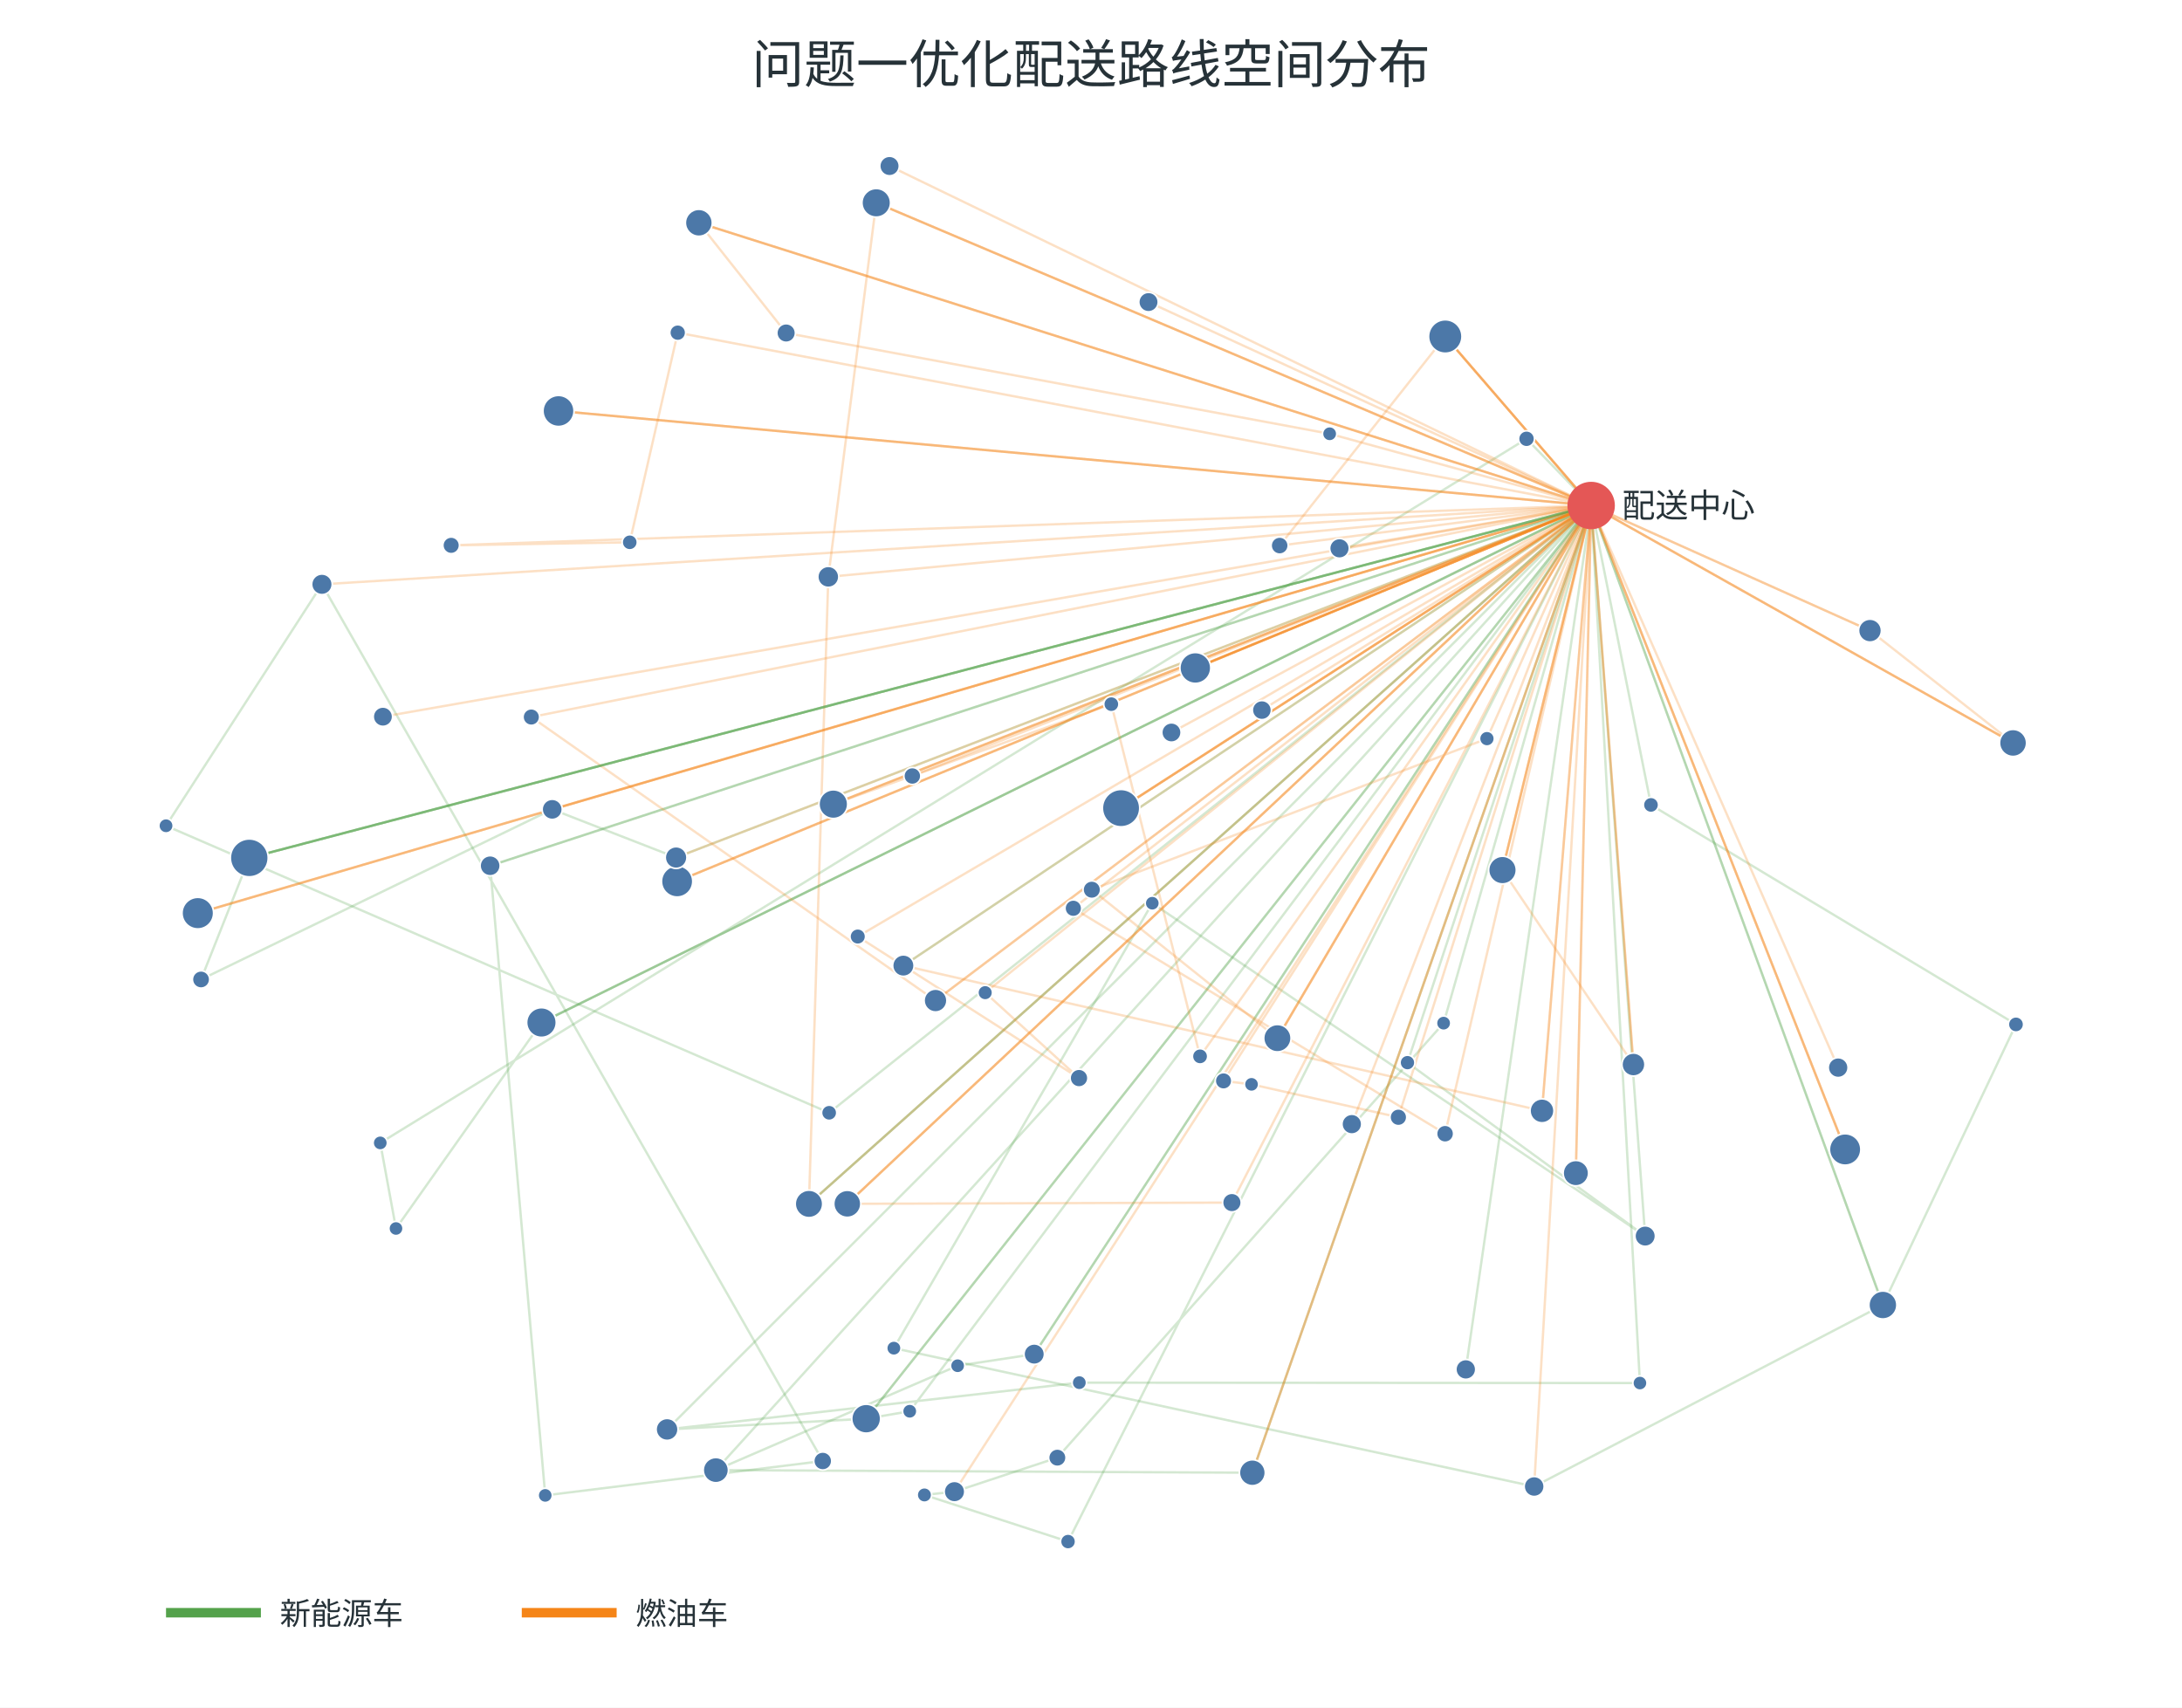
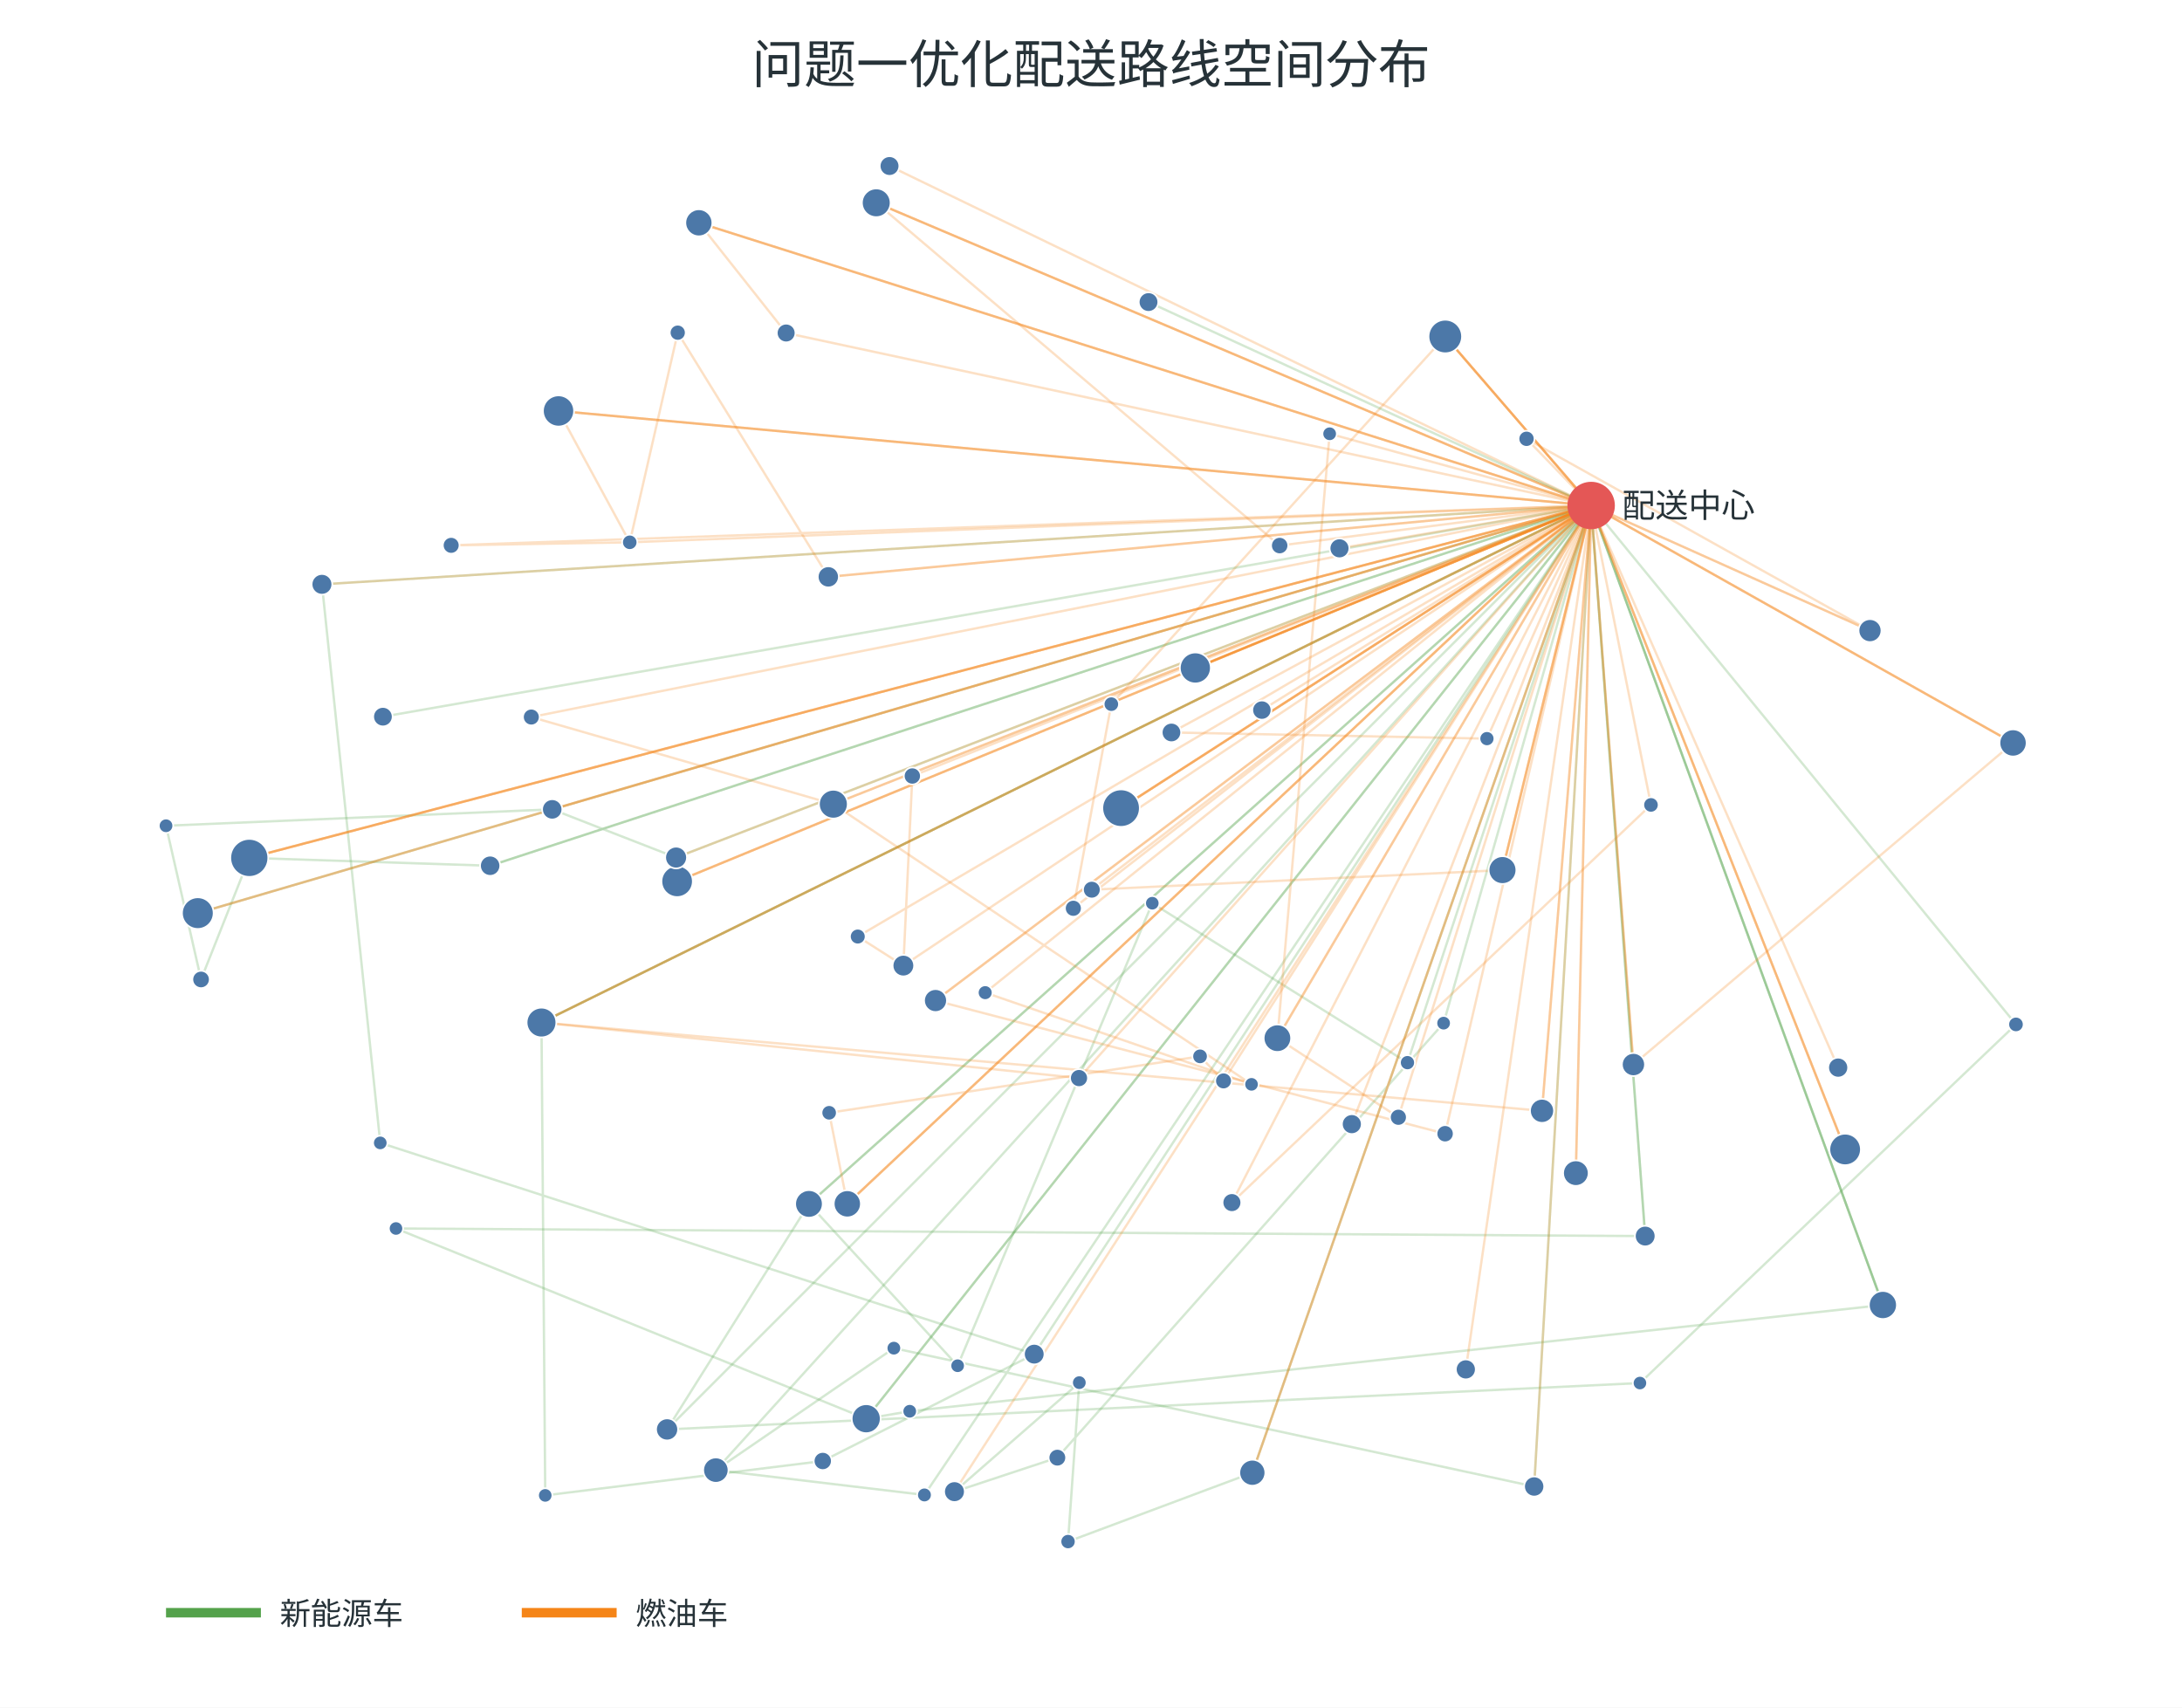
<svg xmlns="http://www.w3.org/2000/svg" width="920" height="720" viewBox="0 0 920 720">
  <rect width="100%" height="100%" fill="white" />
  <g font-family="Microsoft YaHei, SimHei, Arial, sans-serif" fill="#263238">
    <text x="460.0" y="35" text-anchor="middle" font-size="22" font-weight="500">问题一优化配送路线空间分布</text>
-     <polyline points="670.88,213.15 643.63,185.02 160.33,481.90 166.96,517.99 228.30,431.14 670.88,213.15" fill="none" stroke="#54A24B" stroke-width="1" opacity="0.25" />
+     <polyline points="670.88,213.15 793.88,550.25 383.57,595.05 365.21,598.19 166.96,517.99 693.66,521.19 670.88,213.15" fill="none" stroke="#54A24B" stroke-width="1" opacity="0.25" />
    <polyline points="670.88,213.15 301.82,619.87 670.88,213.15" fill="none" stroke="#54A24B" stroke-width="1" opacity="0.25" />
-     <polyline points="670.88,213.15 528.03,620.97 301.82,619.87 403.77,575.86 436.06,570.97 670.88,213.15" fill="none" stroke="#54A24B" stroke-width="1" opacity="0.25" />
-     <polyline points="670.88,213.15 349.60,469.20 70.00,348.18 135.74,246.38 346.90,616.03 229.89,630.53 206.66,365.04 670.88,213.15" fill="none" stroke="#54A24B" stroke-width="1" opacity="0.25" />
-     <polyline points="670.88,213.15 696.10,339.39 850.00,431.94 793.88,550.25 646.85,626.78 376.88,568.45 485.84,380.84 693.66,521.19 593.43,448.06 670.88,213.15" fill="none" stroke="#54A24B" stroke-width="1" opacity="0.25" />
-     <polyline points="670.88,213.15 608.67,431.41 445.81,614.62 402.43,628.96 389.77,630.34 450.32,650.00 670.88,213.15" fill="none" stroke="#54A24B" stroke-width="1" opacity="0.25" />
-     <polyline points="670.88,213.15 285.06,361.58 232.83,341.26 84.77,412.99 105.11,361.73 670.88,213.15" fill="none" stroke="#54A24B" stroke-width="1" opacity="0.25" />
-     <polyline points="670.88,213.15 691.45,583.16 455.07,582.99 281.26,602.71 365.21,598.19 383.57,595.05 670.88,213.15" fill="none" stroke="#54A24B" stroke-width="1" opacity="0.25" />
+     <polyline points="670.88,213.15 389.77,630.34 301.82,619.87 376.88,568.45 646.85,626.78 670.88,213.15" fill="none" stroke="#54A24B" stroke-width="1" opacity="0.25" />
+     <polyline points="670.88,213.15 135.74,246.38 160.33,481.90 436.06,570.97 346.90,616.03 229.89,630.53 228.30,431.14 670.88,213.15" fill="none" stroke="#54A24B" stroke-width="1" opacity="0.25" />
+     <polyline points="670.88,213.15 608.67,431.41 445.81,614.62 402.43,628.96 455.07,582.99 450.32,650.00 528.03,620.97 670.88,213.15" fill="none" stroke="#54A24B" stroke-width="1" opacity="0.25" />
+     <polyline points="670.88,213.15 285.06,361.58 232.83,341.26 70.00,348.18 84.77,412.99 105.11,361.73 206.66,365.04 670.88,213.15" fill="none" stroke="#54A24B" stroke-width="1" opacity="0.25" />
+     <polyline points="670.88,213.15 850.00,431.94 691.45,583.16 281.26,602.71 341.08,507.62 403.77,575.86 485.84,380.84 593.43,448.06 670.88,213.15" fill="none" stroke="#54A24B" stroke-width="1" opacity="0.25" />
    <polyline points="670.88,213.15 281.26,602.71 670.88,213.15" fill="none" stroke="#54A24B" stroke-width="1" opacity="0.25" />
    <polyline points="670.88,213.15 365.21,598.19 670.88,213.15" fill="none" stroke="#54A24B" stroke-width="1" opacity="0.25" />
    <polyline points="670.88,213.15 365.21,598.19 670.88,213.15" fill="none" stroke="#54A24B" stroke-width="1" opacity="0.25" />
    <polyline points="670.88,213.15 341.08,507.62 670.88,213.15" fill="none" stroke="#54A24B" stroke-width="1" opacity="0.25" />
    <polyline points="670.88,213.15 341.08,507.62 670.88,213.15" fill="none" stroke="#54A24B" stroke-width="1" opacity="0.25" />
-     <polyline points="670.88,213.15 341.08,507.62 349.24,243.23 369.45,85.51 670.88,213.15" fill="none" stroke="#F58518" stroke-width="1" opacity="0.25" />
-     <polyline points="670.88,213.15 83.40,385.02 670.88,213.15" fill="none" stroke="#F58518" stroke-width="1" opacity="0.25" />
+     <polyline points="670.88,213.15 83.40,385.02 670.88,213.15" fill="none" stroke="#54A24B" stroke-width="1" opacity="0.25" />
    <polyline points="670.88,213.15 83.40,385.02 670.88,213.15" fill="none" stroke="#F58518" stroke-width="1" opacity="0.25" />
    <polyline points="670.88,213.15 83.40,385.02 670.88,213.15" fill="none" stroke="#F58518" stroke-width="1" opacity="0.25" />
    <polyline points="670.88,213.15 793.88,550.25 670.88,213.15" fill="none" stroke="#54A24B" stroke-width="1" opacity="0.25" />
    <polyline points="670.88,213.15 793.88,550.25 670.88,213.15" fill="none" stroke="#54A24B" stroke-width="1" opacity="0.25" />
    <polyline points="670.88,213.15 436.06,570.97 670.88,213.15" fill="none" stroke="#54A24B" stroke-width="1" opacity="0.25" />
    <polyline points="670.88,213.15 206.66,365.04 670.88,213.15" fill="none" stroke="#54A24B" stroke-width="1" opacity="0.25" />
    <polyline points="670.88,213.15 232.83,341.26 670.88,213.15" fill="none" stroke="#F58518" stroke-width="1" opacity="0.25" />
-     <polyline points="670.88,213.15 415.39,418.55 454.94,454.57 361.66,394.89 670.88,213.15" fill="none" stroke="#F58518" stroke-width="1" opacity="0.25" />
-     <polyline points="670.88,213.15 357.25,507.59 519.41,507.07 670.88,213.15" fill="none" stroke="#F58518" stroke-width="1" opacity="0.25" />
+     <polyline points="670.88,213.15 228.30,431.14 454.94,454.57 670.88,213.15" fill="none" stroke="#F58518" stroke-width="1" opacity="0.25" />
+     <polyline points="670.88,213.15 519.41,507.07 696.10,339.39 670.88,213.15" fill="none" stroke="#F58518" stroke-width="1" opacity="0.25" />
+     <polyline points="670.88,213.15 650.16,468.38 228.30,431.14 670.88,213.15" fill="none" stroke="#F58518" stroke-width="1" opacity="0.25" />
    <polyline points="670.88,213.15 228.30,431.14 670.88,213.15" fill="none" stroke="#54A24B" stroke-width="1" opacity="0.25" />
-     <polyline points="670.88,213.15 228.30,431.14 670.88,213.15" fill="none" stroke="#54A24B" stroke-width="1" opacity="0.25" />
-     <polyline points="670.88,213.15 224.02,302.34 394.44,421.88 670.88,213.15" fill="none" stroke="#F58518" stroke-width="1" opacity="0.25" />
+     <polyline points="670.88,213.15 228.30,431.14 670.88,213.15" fill="none" stroke="#F58518" stroke-width="1" opacity="0.25" />
+     <polyline points="670.88,213.15 224.02,302.34 351.36,339.07 527.68,457.21 415.39,418.55 670.88,213.15" fill="none" stroke="#F58518" stroke-width="1" opacity="0.25" />
    <polyline points="670.88,213.15 646.85,626.78 670.88,213.15" fill="none" stroke="#F58518" stroke-width="1" opacity="0.25" />
-     <polyline points="670.88,213.15 105.11,361.73 670.88,213.15" fill="none" stroke="#54A24B" stroke-width="1" opacity="0.25" />
-     <polyline points="670.88,213.15 105.11,361.73 670.88,213.15" fill="none" stroke="#54A24B" stroke-width="1" opacity="0.25" />
-     <polyline points="670.88,213.15 105.11,361.73 670.88,213.15" fill="none" stroke="#54A24B" stroke-width="1" opacity="0.25" />
-     <polyline points="670.88,213.15 105.11,361.73 670.88,213.15" fill="none" stroke="#54A24B" stroke-width="1" opacity="0.25" />
+     <polyline points="670.88,213.15 105.11,361.73 670.88,213.15" fill="none" stroke="#F58518" stroke-width="1" opacity="0.25" />
+     <polyline points="670.88,213.15 105.11,361.73 670.88,213.15" fill="none" stroke="#F58518" stroke-width="1" opacity="0.25" />
+     <polyline points="670.88,213.15 105.11,361.73 670.88,213.15" fill="none" stroke="#F58518" stroke-width="1" opacity="0.25" />
+     <polyline points="670.88,213.15 105.11,361.73 670.88,213.15" fill="none" stroke="#F58518" stroke-width="1" opacity="0.25" />
    <polyline points="670.88,213.15 285.06,361.58 670.88,213.15" fill="none" stroke="#F58518" stroke-width="1" opacity="0.25" />
    <polyline points="670.88,213.15 402.43,628.96 670.88,213.15" fill="none" stroke="#F58518" stroke-width="1" opacity="0.25" />
-     <polyline points="670.88,213.15 515.88,455.76 527.68,457.21 589.60,471.09 670.88,213.15" fill="none" stroke="#F58518" stroke-width="1" opacity="0.25" />
+     <polyline points="670.88,213.15 515.88,455.76 505.98,445.41 349.60,469.20 357.25,507.59 670.88,213.15" fill="none" stroke="#F58518" stroke-width="1" opacity="0.25" />
    <polyline points="670.88,213.15 357.25,507.59 670.88,213.15" fill="none" stroke="#F58518" stroke-width="1" opacity="0.25" />
    <polyline points="670.88,213.15 357.25,507.59 670.88,213.15" fill="none" stroke="#F58518" stroke-width="1" opacity="0.25" />
-     <polyline points="670.88,213.15 505.98,445.41 468.57,296.91 351.36,339.07 670.88,213.15" fill="none" stroke="#F58518" stroke-width="1" opacity="0.25" />
    <polyline points="670.88,213.15 351.36,339.07 670.88,213.15" fill="none" stroke="#F58518" stroke-width="1" opacity="0.25" />
    <polyline points="670.88,213.15 351.36,339.07 670.88,213.15" fill="none" stroke="#F58518" stroke-width="1" opacity="0.25" />
    <polyline points="670.88,213.15 693.66,521.19 670.88,213.15" fill="none" stroke="#54A24B" stroke-width="1" opacity="0.25" />
-     <polyline points="670.88,213.15 609.30,478.03 452.55,382.98 670.88,213.15" fill="none" stroke="#F58518" stroke-width="1" opacity="0.25" />
+     <polyline points="670.88,213.15 394.44,421.88 609.30,478.03 670.88,213.15" fill="none" stroke="#F58518" stroke-width="1" opacity="0.25" />
    <polyline points="670.88,213.15 775.03,450.16 670.88,213.15" fill="none" stroke="#F58518" stroke-width="1" opacity="0.25" />
-     <polyline points="670.88,213.15 560.62,182.90 331.46,140.41 294.66,93.94 670.88,213.15" fill="none" stroke="#F58518" stroke-width="1" opacity="0.25" />
+     <polyline points="670.88,213.15 294.66,93.94 331.46,140.41 670.88,213.15" fill="none" stroke="#F58518" stroke-width="1" opacity="0.25" />
+     <polyline points="670.88,213.15 609.37,141.88 468.57,296.91 452.55,382.98 670.88,213.15" fill="none" stroke="#F58518" stroke-width="1" opacity="0.25" />
    <polyline points="670.88,213.15 528.03,620.97 670.88,213.15" fill="none" stroke="#F58518" stroke-width="1" opacity="0.25" />
    <polyline points="670.88,213.15 528.03,620.97 670.88,213.15" fill="none" stroke="#F58518" stroke-width="1" opacity="0.25" />
+     <polyline points="670.88,213.15 560.62,182.90 538.59,437.75 589.60,471.09 670.88,213.15" fill="none" stroke="#F58518" stroke-width="1" opacity="0.25" />
    <polyline points="670.88,213.15 375.05,70.00 670.88,213.15" fill="none" stroke="#F58518" stroke-width="1" opacity="0.25" />
    <polyline points="670.88,213.15 135.74,246.38 670.88,213.15" fill="none" stroke="#F58518" stroke-width="1" opacity="0.25" />
-     <polyline points="670.88,213.15 161.45,302.19 670.88,213.15" fill="none" stroke="#F58518" stroke-width="1" opacity="0.25" />
-     <polyline points="670.88,213.15 626.94,311.44 460.34,375.14 538.59,437.75 670.88,213.15" fill="none" stroke="#F58518" stroke-width="1" opacity="0.25" />
+     <polyline points="670.88,213.15 161.45,302.19 670.88,213.15" fill="none" stroke="#54A24B" stroke-width="1" opacity="0.25" />
    <polyline points="670.88,213.15 538.59,437.75 670.88,213.15" fill="none" stroke="#F58518" stroke-width="1" opacity="0.25" />
    <polyline points="670.88,213.15 538.59,437.75 670.88,213.15" fill="none" stroke="#F58518" stroke-width="1" opacity="0.25" />
-     <polyline points="670.88,213.15 618.03,577.40 670.88,213.15" fill="none" stroke="#54A24B" stroke-width="1" opacity="0.25" />
+     <polyline points="670.88,213.15 618.03,577.40 670.88,213.15" fill="none" stroke="#F58518" stroke-width="1" opacity="0.25" />
+     <polyline points="670.88,213.15 539.55,230.04 369.45,85.51 670.88,213.15" fill="none" stroke="#F58518" stroke-width="1" opacity="0.25" />
    <polyline points="670.88,213.15 369.45,85.51 670.88,213.15" fill="none" stroke="#F58518" stroke-width="1" opacity="0.25" />
    <polyline points="670.88,213.15 369.45,85.51 670.88,213.15" fill="none" stroke="#F58518" stroke-width="1" opacity="0.25" />
-     <polyline points="670.88,213.15 190.23,229.94 265.52,228.66 285.75,140.27 670.88,213.15" fill="none" stroke="#F58518" stroke-width="1" opacity="0.25" />
-     <polyline points="670.88,213.15 650.16,468.38 380.89,407.15 670.88,213.15" fill="none" stroke="#F58518" stroke-width="1" opacity="0.25" />
-     <polyline points="670.88,213.15 380.89,407.15 670.88,213.15" fill="none" stroke="#54A24B" stroke-width="1" opacity="0.25" />
+     <polyline points="670.88,213.15 235.49,173.28 265.52,228.66 670.88,213.15" fill="none" stroke="#F58518" stroke-width="1" opacity="0.25" />
+     <polyline points="670.88,213.15 190.23,229.94 265.52,228.66 285.75,140.27 349.24,243.23 670.88,213.15" fill="none" stroke="#F58518" stroke-width="1" opacity="0.25" />
+     <polyline points="670.88,213.15 384.67,327.20 380.89,407.15 361.66,394.89 670.88,213.15" fill="none" stroke="#F58518" stroke-width="1" opacity="0.25" />
+     <polyline points="670.88,213.15 380.89,407.15 670.88,213.15" fill="none" stroke="#F58518" stroke-width="1" opacity="0.25" />
    <polyline points="670.88,213.15 285.50,371.63 670.88,213.15" fill="none" stroke="#F58518" stroke-width="1" opacity="0.25" />
    <polyline points="670.88,213.15 285.50,371.63 670.88,213.15" fill="none" stroke="#F58518" stroke-width="1" opacity="0.25" />
    <polyline points="670.88,213.15 285.50,371.63 670.88,213.15" fill="none" stroke="#F58518" stroke-width="1" opacity="0.25" />
    <polyline points="670.88,213.15 777.97,484.66 670.88,213.15" fill="none" stroke="#F58518" stroke-width="1" opacity="0.25" />
    <polyline points="670.88,213.15 777.97,484.66 670.88,213.15" fill="none" stroke="#F58518" stroke-width="1" opacity="0.25" />
    <polyline points="670.88,213.15 777.97,484.66 670.88,213.15" fill="none" stroke="#F58518" stroke-width="1" opacity="0.25" />
    <polyline points="670.88,213.15 569.97,473.99 670.88,213.15" fill="none" stroke="#F58518" stroke-width="1" opacity="0.25" />
    <polyline points="670.88,213.15 235.49,173.28 670.88,213.15" fill="none" stroke="#F58518" stroke-width="1" opacity="0.25" />
    <polyline points="670.88,213.15 235.49,173.28 670.88,213.15" fill="none" stroke="#F58518" stroke-width="1" opacity="0.25" />
-     <polyline points="670.88,213.15 235.49,173.28 670.88,213.15" fill="none" stroke="#F58518" stroke-width="1" opacity="0.25" />
+     <polyline points="670.88,213.15 848.76,313.26 688.71,448.86 670.88,213.15" fill="none" stroke="#F58518" stroke-width="1" opacity="0.25" />
    <polyline points="670.88,213.15 688.71,448.86 670.88,213.15" fill="none" stroke="#F58518" stroke-width="1" opacity="0.25" />
-     <polyline points="670.88,213.15 688.71,448.86 633.49,366.87 670.88,213.15" fill="none" stroke="#F58518" stroke-width="1" opacity="0.25" />
    <polyline points="670.88,213.15 294.66,93.94 670.88,213.15" fill="none" stroke="#F58518" stroke-width="1" opacity="0.25" />
    <polyline points="670.88,213.15 294.66,93.94 670.88,213.15" fill="none" stroke="#F58518" stroke-width="1" opacity="0.25" />
    <polyline points="670.88,213.15 664.43,494.65 670.88,213.15" fill="none" stroke="#F58518" stroke-width="1" opacity="0.25" />
    <polyline points="670.88,213.15 664.43,494.65 670.88,213.15" fill="none" stroke="#F58518" stroke-width="1" opacity="0.25" />
-     <polyline points="670.88,213.15 484.25,127.37 670.88,213.15" fill="none" stroke="#F58518" stroke-width="1" opacity="0.25" />
+     <polyline points="670.88,213.15 484.25,127.37 670.88,213.15" fill="none" stroke="#54A24B" stroke-width="1" opacity="0.25" />
    <polyline points="670.88,213.15 394.44,421.88 670.88,213.15" fill="none" stroke="#F58518" stroke-width="1" opacity="0.25" />
-     <polyline points="670.88,213.15 493.92,308.85 670.88,213.15" fill="none" stroke="#F58518" stroke-width="1" opacity="0.25" />
+     <polyline points="670.88,213.15 493.92,308.85 626.94,311.44 670.88,213.15" fill="none" stroke="#F58518" stroke-width="1" opacity="0.25" />
    <polyline points="670.88,213.15 349.24,243.23 670.88,213.15" fill="none" stroke="#F58518" stroke-width="1" opacity="0.25" />
    <polyline points="670.88,213.15 650.16,468.38 670.88,213.15" fill="none" stroke="#F58518" stroke-width="1" opacity="0.25" />
    <polyline points="670.88,213.15 503.99,281.64 670.88,213.15" fill="none" stroke="#F58518" stroke-width="1" opacity="0.25" />
    <polyline points="670.88,213.15 503.99,281.64 670.88,213.15" fill="none" stroke="#F58518" stroke-width="1" opacity="0.25" />
    <polyline points="670.88,213.15 503.99,281.64 670.88,213.15" fill="none" stroke="#F58518" stroke-width="1" opacity="0.25" />
-     <polyline points="670.88,213.15 384.67,327.20 670.88,213.15" fill="none" stroke="#F58518" stroke-width="1" opacity="0.25" />
+     <polyline points="670.88,213.15 460.34,375.14 633.49,366.87 670.88,213.15" fill="none" stroke="#F58518" stroke-width="1" opacity="0.25" />
    <polyline points="670.88,213.15 532.05,299.41 670.88,213.15" fill="none" stroke="#F58518" stroke-width="1" opacity="0.25" />
    <polyline points="670.88,213.15 472.68,340.75 670.88,213.15" fill="none" stroke="#F58518" stroke-width="1" opacity="0.25" />
    <polyline points="670.88,213.15 472.68,340.75 670.88,213.15" fill="none" stroke="#F58518" stroke-width="1" opacity="0.25" />
    <polyline points="670.88,213.15 472.68,340.75 670.88,213.15" fill="none" stroke="#F58518" stroke-width="1" opacity="0.25" />
    <polyline points="670.88,213.15 472.68,340.75 670.88,213.15" fill="none" stroke="#F58518" stroke-width="1" opacity="0.25" />
-     <polyline points="670.88,213.15 788.45,265.89 848.76,313.26 670.88,213.15" fill="none" stroke="#F58518" stroke-width="1" opacity="0.25" />
    <polyline points="670.88,213.15 848.76,313.26 670.88,213.15" fill="none" stroke="#F58518" stroke-width="1" opacity="0.25" />
    <polyline points="670.88,213.15 848.76,313.26 670.88,213.15" fill="none" stroke="#F58518" stroke-width="1" opacity="0.25" />
    <polyline points="670.88,213.15 633.49,366.87 670.88,213.15" fill="none" stroke="#F58518" stroke-width="1" opacity="0.25" />
    <polyline points="670.88,213.15 633.49,366.87 670.88,213.15" fill="none" stroke="#F58518" stroke-width="1" opacity="0.25" />
    <polyline points="670.88,213.15 609.37,141.88 670.88,213.15" fill="none" stroke="#F58518" stroke-width="1" opacity="0.25" />
    <polyline points="670.88,213.15 609.37,141.88 670.88,213.15" fill="none" stroke="#F58518" stroke-width="1" opacity="0.25" />
    <polyline points="670.88,213.15 609.37,141.88 670.88,213.15" fill="none" stroke="#F58518" stroke-width="1" opacity="0.25" />
-     <polyline points="670.88,213.15 609.37,141.88 539.55,230.04 670.88,213.15" fill="none" stroke="#F58518" stroke-width="1" opacity="0.25" />
    <polyline points="670.88,213.15 788.45,265.89 670.88,213.15" fill="none" stroke="#F58518" stroke-width="1" opacity="0.25" />
+     <polyline points="670.88,213.15 788.45,265.89 643.63,185.02 670.88,213.15" fill="none" stroke="#F58518" stroke-width="1" opacity="0.25" />
    <polyline points="670.88,213.15 564.77,231.20 670.88,213.15" fill="none" stroke="#F58518" stroke-width="1" opacity="0.25" />
    <circle cx="485.84" cy="380.84" r="3.01" fill="#4C78A8" stroke="white" stroke-width="0.7" />
    <circle cx="415.39" cy="418.55" r="3.10" fill="#4C78A8" stroke="white" stroke-width="0.7" />
    <circle cx="384.67" cy="327.20" r="3.59" fill="#4C78A8" stroke="white" stroke-width="0.7" />
    <circle cx="361.66" cy="394.89" r="3.30" fill="#4C78A8" stroke="white" stroke-width="0.7" />
    <circle cx="394.44" cy="421.88" r="4.83" fill="#4C78A8" stroke="white" stroke-width="0.7" />
    <circle cx="351.36" cy="339.07" r="6.06" fill="#4C78A8" stroke="white" stroke-width="0.7" />
    <circle cx="472.68" cy="340.75" r="7.89" fill="#4C78A8" stroke="white" stroke-width="0.7" />
    <circle cx="493.92" cy="308.85" r="4.09" fill="#4C78A8" stroke="white" stroke-width="0.7" />
    <circle cx="380.89" cy="407.15" r="4.54" fill="#4C78A8" stroke="white" stroke-width="0.7" />
    <circle cx="452.55" cy="382.98" r="3.54" fill="#4C78A8" stroke="white" stroke-width="0.7" />
    <circle cx="460.34" cy="375.14" r="3.71" fill="#4C78A8" stroke="white" stroke-width="0.7" />
    <circle cx="468.57" cy="296.91" r="3.22" fill="#4C78A8" stroke="white" stroke-width="0.7" />
    <circle cx="608.67" cy="431.41" r="3.03" fill="#4C78A8" stroke="white" stroke-width="0.7" />
    <circle cx="166.96" cy="517.99" r="3.00" fill="#4C78A8" stroke="white" stroke-width="0.7" />
    <circle cx="190.23" cy="229.94" r="3.52" fill="#4C78A8" stroke="white" stroke-width="0.7" />
    <circle cx="532.05" cy="299.41" r="4.04" fill="#4C78A8" stroke="white" stroke-width="0.7" />
    <circle cx="403.77" cy="575.86" r="3.02" fill="#4C78A8" stroke="white" stroke-width="0.7" />
    <circle cx="436.06" cy="570.97" r="4.33" fill="#4C78A8" stroke="white" stroke-width="0.7" />
    <circle cx="693.66" cy="521.19" r="4.34" fill="#4C78A8" stroke="white" stroke-width="0.7" />
    <circle cx="285.75" cy="140.27" r="3.36" fill="#4C78A8" stroke="white" stroke-width="0.7" />
    <circle cx="626.94" cy="311.44" r="3.14" fill="#4C78A8" stroke="white" stroke-width="0.7" />
    <circle cx="538.59" cy="437.75" r="5.78" fill="#4C78A8" stroke="white" stroke-width="0.7" />
    <circle cx="450.32" cy="650.00" r="3.18" fill="#4C78A8" stroke="white" stroke-width="0.7" />
    <circle cx="349.60" cy="469.20" r="3.22" fill="#4C78A8" stroke="white" stroke-width="0.7" />
    <circle cx="593.43" cy="448.06" r="3.15" fill="#4C78A8" stroke="white" stroke-width="0.7" />
    <circle cx="445.81" cy="614.62" r="3.69" fill="#4C78A8" stroke="white" stroke-width="0.7" />
    <circle cx="135.74" cy="246.38" r="4.36" fill="#4C78A8" stroke="white" stroke-width="0.7" />
    <circle cx="850.00" cy="431.94" r="3.23" fill="#4C78A8" stroke="white" stroke-width="0.7" />
    <circle cx="224.02" cy="302.34" r="3.52" fill="#4C78A8" stroke="white" stroke-width="0.7" />
    <circle cx="281.26" cy="602.71" r="4.65" fill="#4C78A8" stroke="white" stroke-width="0.7" />
    <circle cx="161.45" cy="302.19" r="4.10" fill="#4C78A8" stroke="white" stroke-width="0.7" />
    <circle cx="375.05" cy="70.00" r="4.14" fill="#4C78A8" stroke="white" stroke-width="0.7" />
    <circle cx="357.25" cy="507.59" r="5.71" fill="#4C78A8" stroke="white" stroke-width="0.7" />
    <circle cx="650.16" cy="468.38" r="5.07" fill="#4C78A8" stroke="white" stroke-width="0.7" />
    <circle cx="688.71" cy="448.86" r="4.87" fill="#4C78A8" stroke="white" stroke-width="0.7" />
    <circle cx="664.43" cy="494.65" r="5.38" fill="#4C78A8" stroke="white" stroke-width="0.7" />
    <circle cx="402.43" cy="628.96" r="4.36" fill="#4C78A8" stroke="white" stroke-width="0.7" />
    <circle cx="564.77" cy="231.20" r="4.17" fill="#4C78A8" stroke="white" stroke-width="0.7" />
    <circle cx="503.99" cy="281.64" r="6.52" fill="#4C78A8" stroke="white" stroke-width="0.7" />
    <circle cx="788.45" cy="265.89" r="4.84" fill="#4C78A8" stroke="white" stroke-width="0.7" />
    <circle cx="228.30" cy="431.14" r="6.26" fill="#4C78A8" stroke="white" stroke-width="0.7" />
    <circle cx="349.24" cy="243.23" r="4.45" fill="#4C78A8" stroke="white" stroke-width="0.7" />
    <circle cx="341.08" cy="507.62" r="5.80" fill="#4C78A8" stroke="white" stroke-width="0.7" />
    <circle cx="633.49" cy="366.87" r="5.85" fill="#4C78A8" stroke="white" stroke-width="0.7" />
    <circle cx="365.21" cy="598.19" r="6.10" fill="#4C78A8" stroke="white" stroke-width="0.7" />
    <circle cx="105.11" cy="361.73" r="8.00" fill="#4C78A8" stroke="white" stroke-width="0.7" />
    <circle cx="793.88" cy="550.25" r="5.90" fill="#4C78A8" stroke="white" stroke-width="0.7" />
    <circle cx="848.76" cy="313.26" r="5.71" fill="#4C78A8" stroke="white" stroke-width="0.7" />
    <circle cx="775.03" cy="450.16" r="4.20" fill="#4C78A8" stroke="white" stroke-width="0.7" />
    <circle cx="83.40" cy="385.02" r="6.67" fill="#4C78A8" stroke="white" stroke-width="0.7" />
    <circle cx="609.37" cy="141.88" r="7.06" fill="#4C78A8" stroke="white" stroke-width="0.7" />
    <circle cx="528.03" cy="620.97" r="5.47" fill="#4C78A8" stroke="white" stroke-width="0.7" />
    <circle cx="285.50" cy="371.63" r="6.61" fill="#4C78A8" stroke="white" stroke-width="0.7" />
    <circle cx="235.49" cy="173.28" r="6.56" fill="#4C78A8" stroke="white" stroke-width="0.7" />
    <circle cx="777.97" cy="484.66" r="6.63" fill="#4C78A8" stroke="white" stroke-width="0.7" />
    <circle cx="294.66" cy="93.94" r="5.69" fill="#4C78A8" stroke="white" stroke-width="0.7" />
    <circle cx="569.97" cy="473.99" r="4.18" fill="#4C78A8" stroke="white" stroke-width="0.7" />
    <circle cx="618.03" cy="577.40" r="4.20" fill="#4C78A8" stroke="white" stroke-width="0.7" />
    <circle cx="369.45" cy="85.51" r="6.04" fill="#4C78A8" stroke="white" stroke-width="0.7" />
    <circle cx="331.46" cy="140.41" r="3.94" fill="#4C78A8" stroke="white" stroke-width="0.7" />
    <circle cx="301.82" cy="619.87" r="5.33" fill="#4C78A8" stroke="white" stroke-width="0.7" />
    <circle cx="206.66" cy="365.04" r="4.26" fill="#4C78A8" stroke="white" stroke-width="0.7" />
    <circle cx="484.25" cy="127.37" r="4.12" fill="#4C78A8" stroke="white" stroke-width="0.7" />
    <circle cx="232.83" cy="341.26" r="4.27" fill="#4C78A8" stroke="white" stroke-width="0.7" />
    <circle cx="285.06" cy="361.58" r="4.59" fill="#4C78A8" stroke="white" stroke-width="0.7" />
    <circle cx="646.85" cy="626.78" r="4.24" fill="#4C78A8" stroke="white" stroke-width="0.7" />
    <circle cx="515.88" cy="455.76" r="3.51" fill="#4C78A8" stroke="white" stroke-width="0.7" />
    <circle cx="346.90" cy="616.03" r="3.81" fill="#4C78A8" stroke="white" stroke-width="0.7" />
    <circle cx="454.94" cy="454.57" r="3.77" fill="#4C78A8" stroke="white" stroke-width="0.7" />
    <circle cx="519.41" cy="507.07" r="3.95" fill="#4C78A8" stroke="white" stroke-width="0.7" />
    <circle cx="265.52" cy="228.66" r="3.21" fill="#4C78A8" stroke="white" stroke-width="0.7" />
    <circle cx="589.60" cy="471.09" r="3.55" fill="#4C78A8" stroke="white" stroke-width="0.7" />
    <circle cx="609.30" cy="478.03" r="3.61" fill="#4C78A8" stroke="white" stroke-width="0.7" />
    <circle cx="643.63" cy="185.02" r="3.38" fill="#4C78A8" stroke="white" stroke-width="0.7" />
    <circle cx="84.77" cy="412.99" r="3.66" fill="#4C78A8" stroke="white" stroke-width="0.7" />
    <circle cx="505.98" cy="445.41" r="3.24" fill="#4C78A8" stroke="white" stroke-width="0.7" />
    <circle cx="696.10" cy="339.39" r="3.22" fill="#4C78A8" stroke="white" stroke-width="0.7" />
    <circle cx="389.77" cy="630.34" r="3.07" fill="#4C78A8" stroke="white" stroke-width="0.7" />
    <circle cx="560.62" cy="182.90" r="3.03" fill="#4C78A8" stroke="white" stroke-width="0.7" />
    <circle cx="160.33" cy="481.90" r="3.02" fill="#4C78A8" stroke="white" stroke-width="0.7" />
    <circle cx="70.00" cy="348.18" r="3.04" fill="#4C78A8" stroke="white" stroke-width="0.7" />
    <circle cx="383.57" cy="595.05" r="3.03" fill="#4C78A8" stroke="white" stroke-width="0.7" />
    <circle cx="539.55" cy="230.04" r="3.62" fill="#4C78A8" stroke="white" stroke-width="0.7" />
    <circle cx="455.07" cy="582.99" r="3.04" fill="#4C78A8" stroke="white" stroke-width="0.7" />
    <circle cx="691.45" cy="583.16" r="3.00" fill="#4C78A8" stroke="white" stroke-width="0.7" />
    <circle cx="376.88" cy="568.45" r="3.04" fill="#4C78A8" stroke="white" stroke-width="0.7" />
    <circle cx="527.68" cy="457.21" r="3.01" fill="#4C78A8" stroke="white" stroke-width="0.7" />
    <circle cx="229.89" cy="630.53" r="3.01" fill="#4C78A8" stroke="white" stroke-width="0.7" />
    <circle cx="670.88" cy="213.15" r="10" fill="#E45756" />
    <text x="683.88" y="218.15" font-size="14">配送中心</text>
    <line x1="70" y1="680" x2="110" y2="680" stroke="#54A24B" stroke-width="4" />
    <text x="118" y="685" font-size="13">新能源车</text>
    <line x1="220" y1="680" x2="260" y2="680" stroke="#F58518" stroke-width="4" />
    <text x="268" y="685" font-size="13">燃油车</text>
  </g>
</svg>
